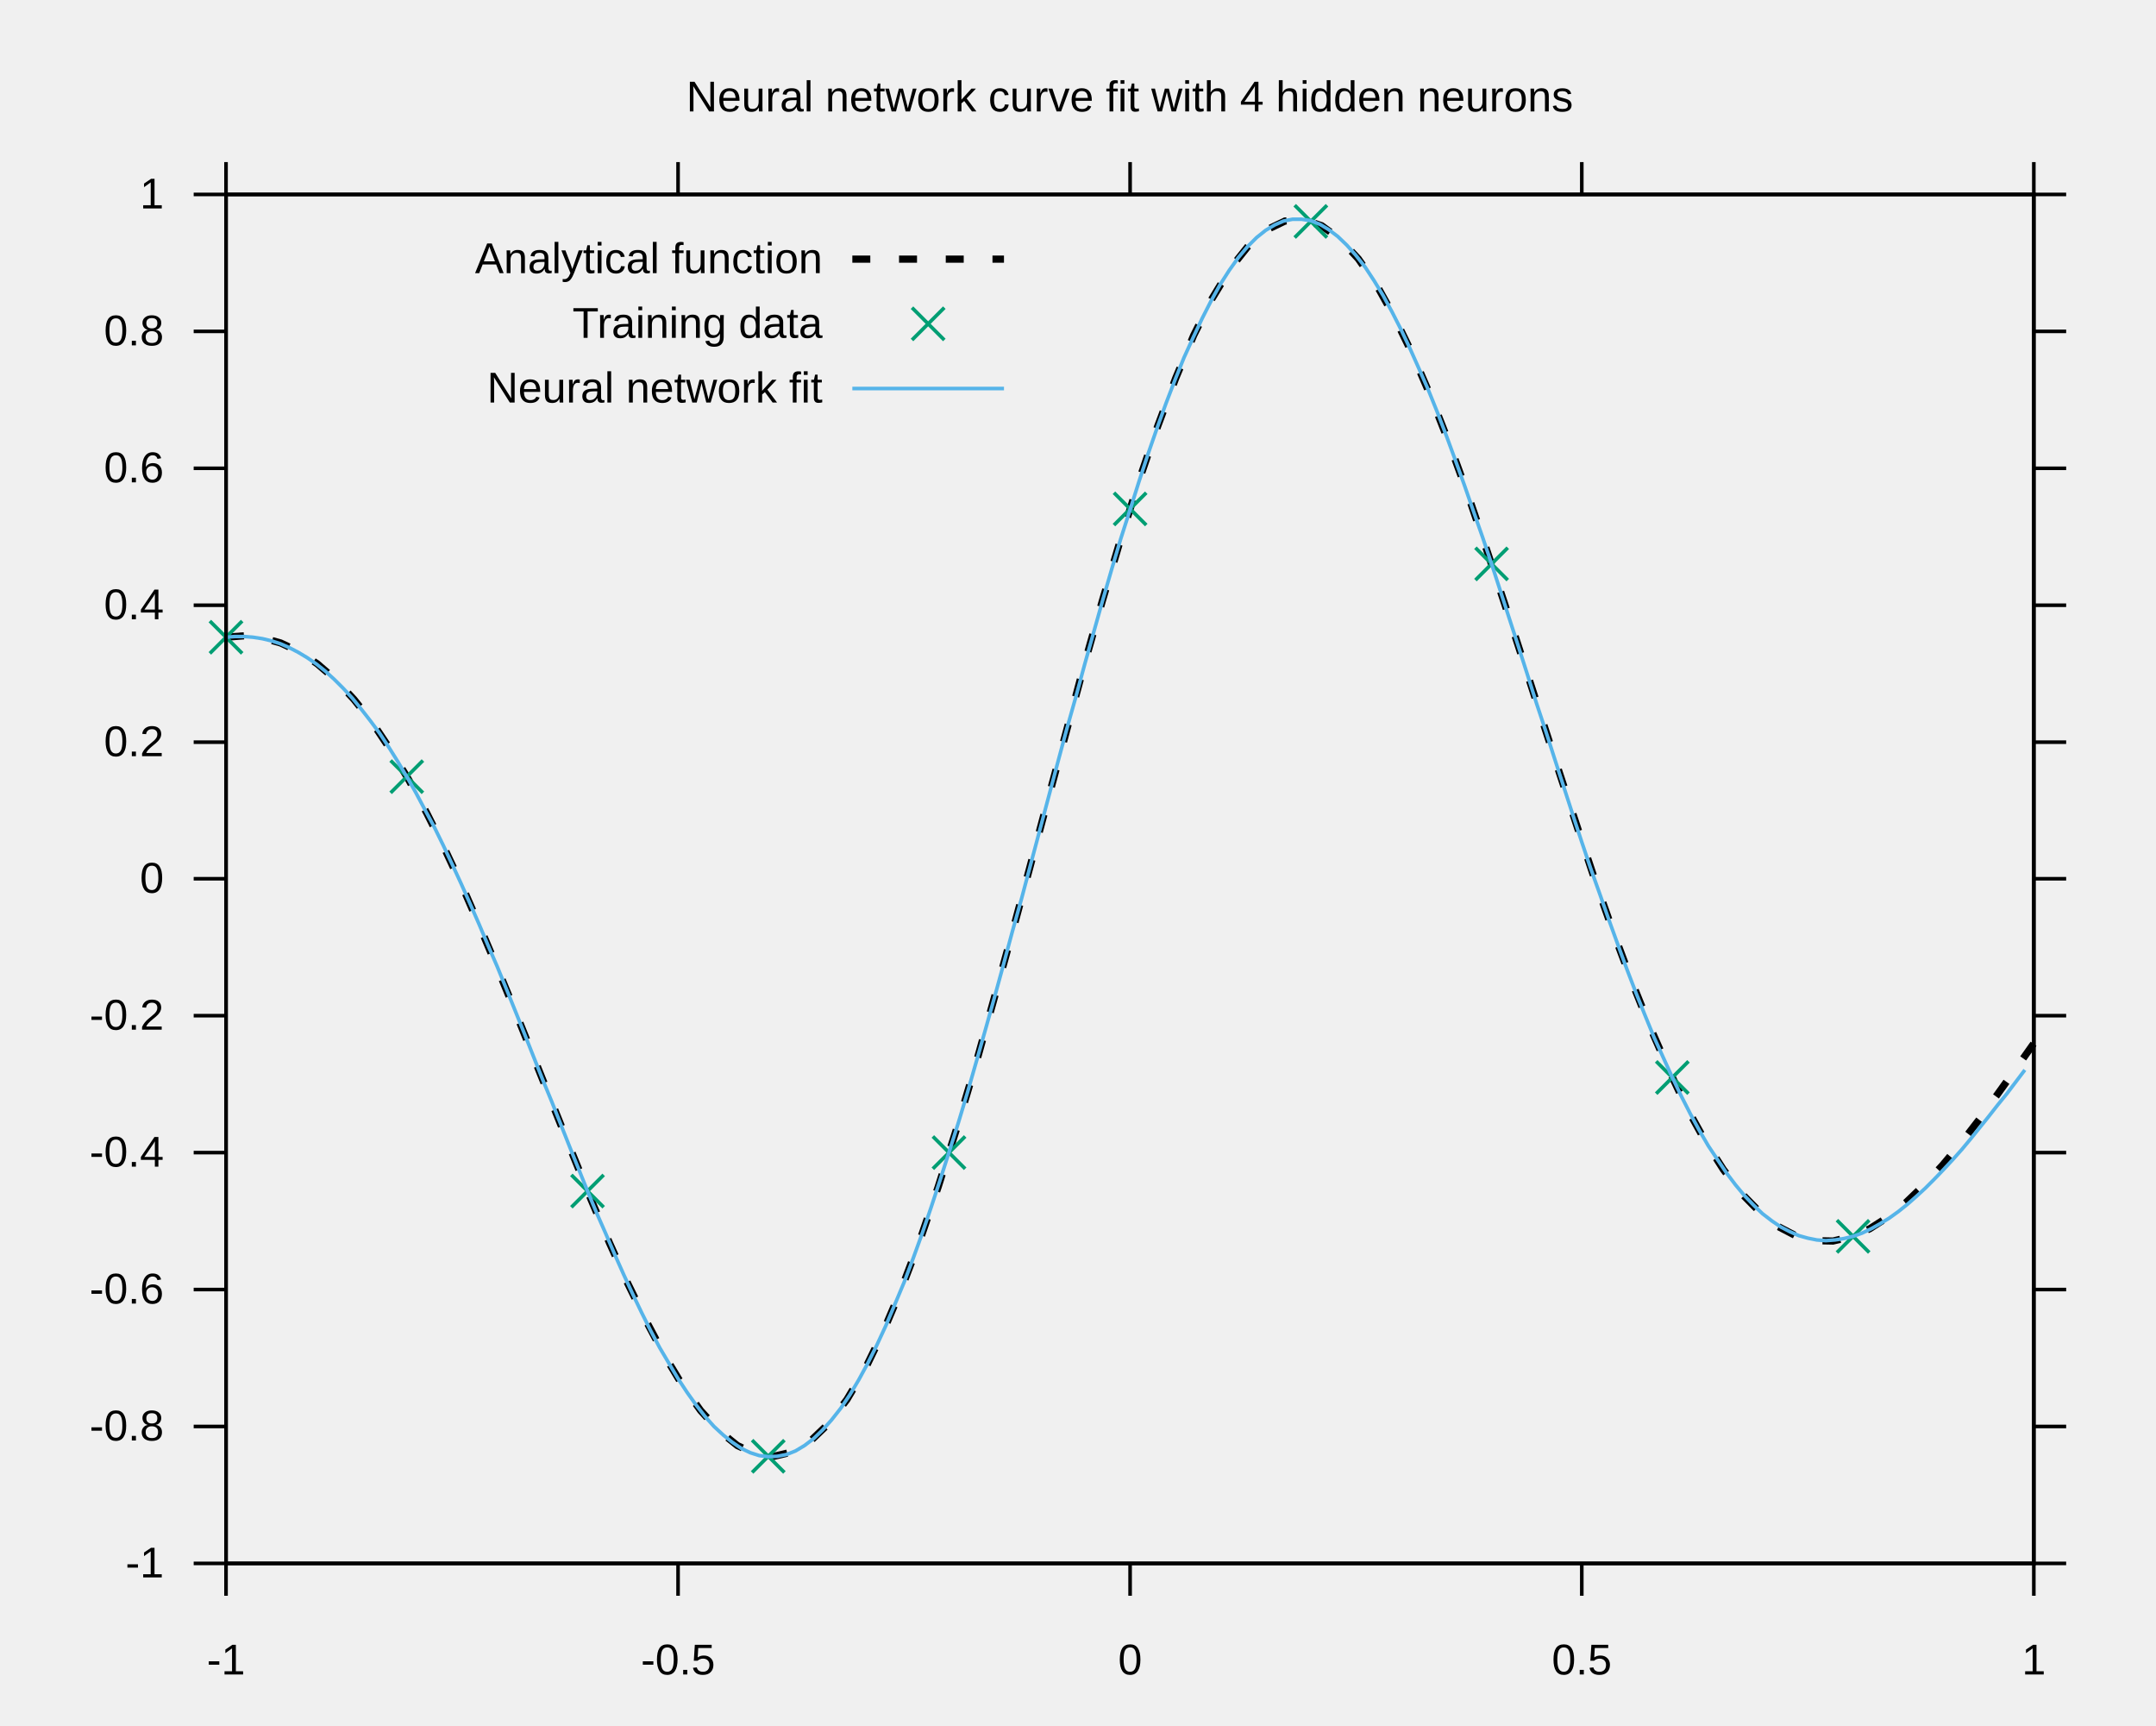
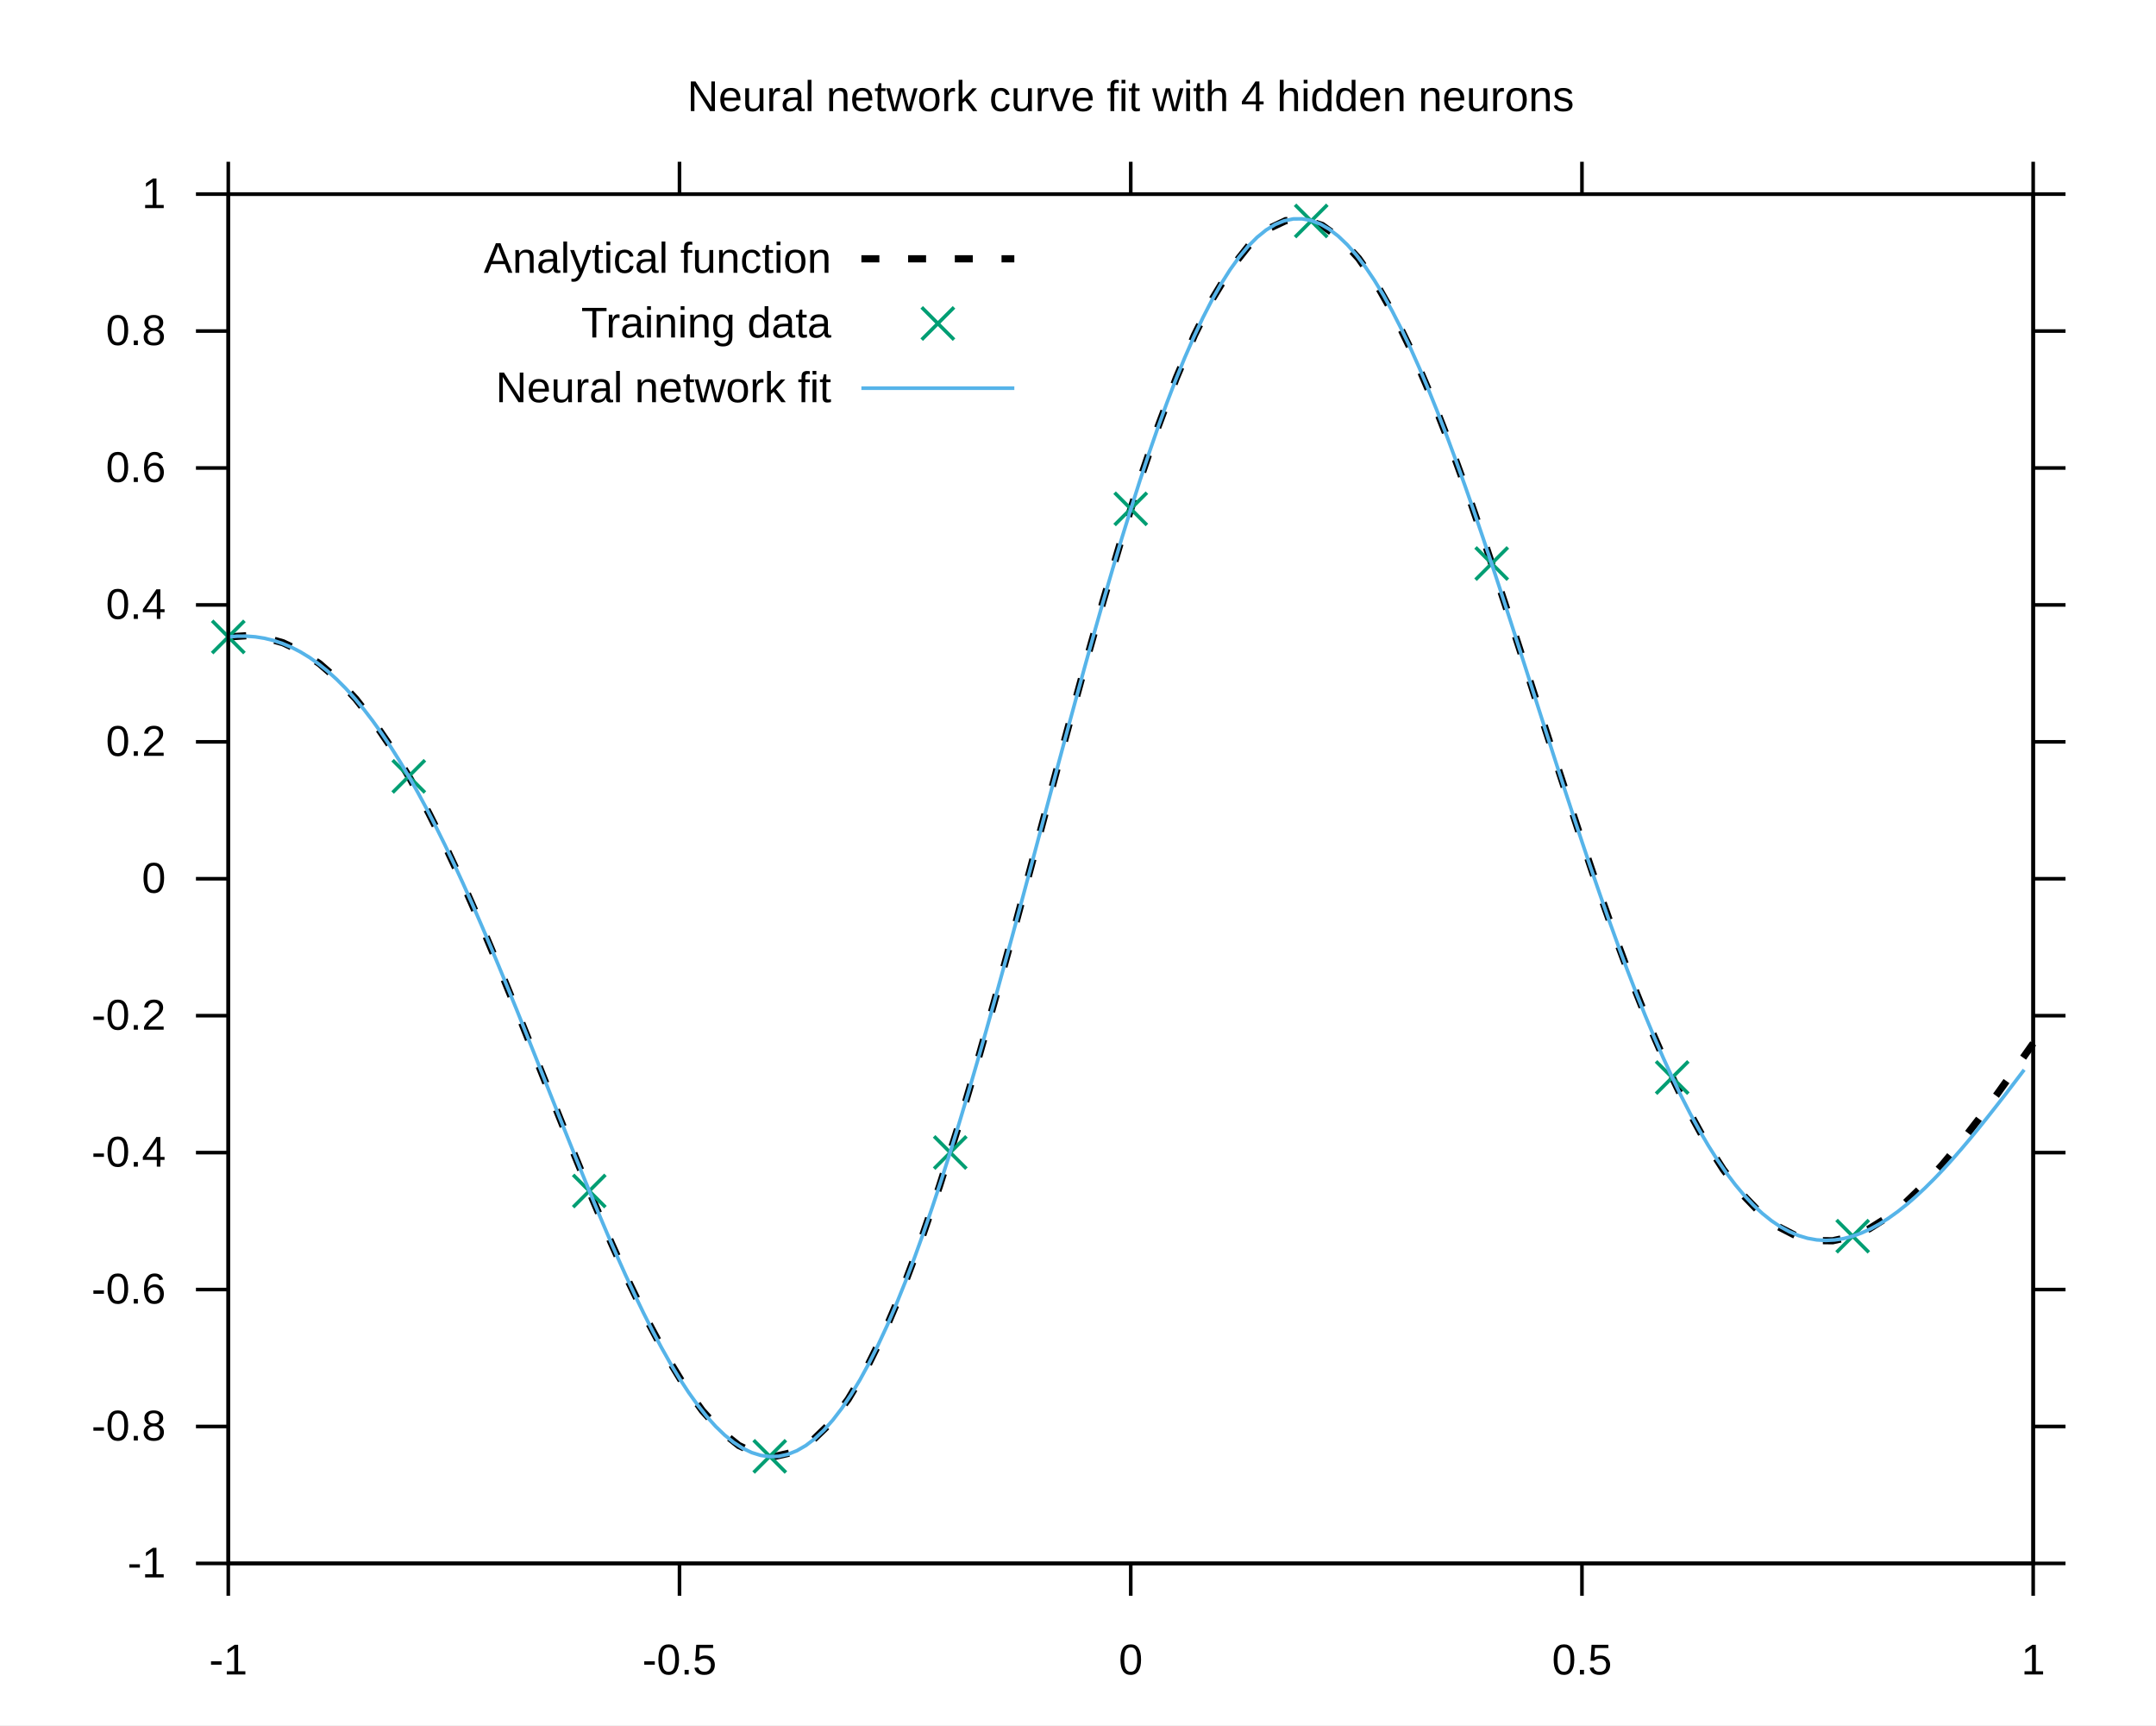
<svg xmlns="http://www.w3.org/2000/svg" xmlns:xlink="http://www.w3.org/1999/xlink" width="600" height="480" viewBox="0 0 600 480">
  <g id="gnuplot_canvas">
-     <rect x="0" y="0" width="600" height="480" fill="none" />
+     <rect x="0" y="0" width="600" height="480" fill="#ffffff" />
    <defs>
      <circle id="gpDot" r="0.5" stroke-width="0.5" stroke="currentColor" />
      <path id="gpPt0" stroke-width="0.222" stroke="currentColor" d="M-1,0 h2 M0,-1 v2" />
      <path id="gpPt1" stroke-width="0.222" stroke="currentColor" d="M-1,-1 L1,1 M1,-1 L-1,1" />
      <path id="gpPt2" stroke-width="0.222" stroke="currentColor" d="M-1,0 L1,0 M0,-1 L0,1 M-1,-1 L1,1 M-1,1 L1,-1" />
      <rect id="gpPt3" stroke-width="0.222" stroke="currentColor" x="-1" y="-1" width="2" height="2" />
      <rect id="gpPt4" stroke-width="0.222" stroke="currentColor" fill="currentColor" x="-1" y="-1" width="2" height="2" />
      <circle id="gpPt5" stroke-width="0.222" stroke="currentColor" cx="0" cy="0" r="1" />
      <use xlink:href="#gpPt5" id="gpPt6" fill="currentColor" stroke="none" />
      <path id="gpPt7" stroke-width="0.222" stroke="currentColor" d="M0,-1.33 L-1.33,0.67 L1.33,0.67 z" />
      <use xlink:href="#gpPt7" id="gpPt8" fill="currentColor" stroke="none" />
      <use xlink:href="#gpPt7" id="gpPt9" stroke="currentColor" transform="rotate(180)" />
      <use xlink:href="#gpPt9" id="gpPt10" fill="currentColor" stroke="none" />
      <use xlink:href="#gpPt3" id="gpPt11" stroke="currentColor" transform="rotate(45)" />
      <use xlink:href="#gpPt11" id="gpPt12" fill="currentColor" stroke="none" />
      <path id="gpPt13" stroke-width="0.222" stroke="currentColor" d="M0,1.330 L1.265,0.411 L0.782,-1.067 L-0.782,-1.076 L-1.265,0.411 z" />
      <use xlink:href="#gpPt13" id="gpPt14" fill="currentColor" stroke="none" />
      <filter id="textbox" filterUnits="objectBoundingBox" x="0" y="0" height="1" width="1">
-         <feFlood flood-color="white" flood-opacity="1" result="bgnd" />
+         <feFlood flood-color="#FFFFFF" flood-opacity="1" result="bgnd" />
        <feComposite in="SourceGraphic" in2="bgnd" operator="atop" />
      </filter>
      <filter id="greybox" filterUnits="objectBoundingBox" x="0" y="0" height="1" width="1">
        <feFlood flood-color="lightgrey" flood-opacity="1" result="grey" />
        <feComposite in="SourceGraphic" in2="grey" operator="atop" />
      </filter>
    </defs>
-     <g fill="none" color="white" stroke="currentColor" stroke-width="1.00" stroke-linecap="butt" stroke-linejoin="miter">
- </g>
-     <g fill="none" color="black" stroke="currentColor" stroke-width="1.00" stroke-linecap="butt" stroke-linejoin="miter">
-       <path stroke="black" d="M62.9,435.0 L53.9,435.0 M566.0,435.0 L575.0,435.0  " />
-       <g transform="translate(45.6,438.9)" stroke="none" fill="black" font-family="Arial" font-size="12.00" text-anchor="end">
+     <g fill="none" color="#FFFFFF" stroke="currentColor" stroke-width="1.00" stroke-linecap="butt" stroke-linejoin="miter">
+ </g>
+     <g fill="none" color="black" stroke="currentColor" stroke-width="1.00" stroke-linecap="butt" stroke-linejoin="miter">
+       <path stroke="black" d="M63.53,435.00 L54.53,435.00 M565.82,435.00 L574.82,435.00  " />
+       <g transform="translate(46.14,438.90)" stroke="none" fill="black" font-family="Arial" font-size="12.00" text-anchor="end">
        <text>
          <tspan font-family="Arial">-1</tspan>
        </text>
      </g>
    </g>
    <g fill="none" color="black" stroke="currentColor" stroke-width="1.00" stroke-linecap="butt" stroke-linejoin="miter">
-       <path stroke="black" d="M62.9,396.9 L53.9,396.9 M566.0,396.9 L575.0,396.9  " />
-       <g transform="translate(45.6,400.8)" stroke="none" fill="black" font-family="Arial" font-size="12.00" text-anchor="end">
+       <path stroke="black" d="M63.53,396.90 L54.53,396.90 M565.82,396.90 L574.82,396.90  " />
+       <g transform="translate(46.14,400.80)" stroke="none" fill="black" font-family="Arial" font-size="12.00" text-anchor="end">
        <text>
          <tspan font-family="Arial">-0.8</tspan>
        </text>
      </g>
    </g>
    <g fill="none" color="black" stroke="currentColor" stroke-width="1.00" stroke-linecap="butt" stroke-linejoin="miter">
-       <path stroke="black" d="M62.9,358.8 L53.9,358.8 M566.0,358.8 L575.0,358.8  " />
-       <g transform="translate(45.6,362.7)" stroke="none" fill="black" font-family="Arial" font-size="12.00" text-anchor="end">
+       <path stroke="black" d="M63.53,358.80 L54.53,358.80 M565.82,358.80 L574.82,358.80  " />
+       <g transform="translate(46.14,362.70)" stroke="none" fill="black" font-family="Arial" font-size="12.00" text-anchor="end">
        <text>
          <tspan font-family="Arial">-0.6</tspan>
        </text>
      </g>
    </g>
    <g fill="none" color="black" stroke="currentColor" stroke-width="1.00" stroke-linecap="butt" stroke-linejoin="miter">
-       <path stroke="black" d="M62.9,320.7 L53.9,320.7 M566.0,320.7 L575.0,320.7  " />
-       <g transform="translate(45.6,324.6)" stroke="none" fill="black" font-family="Arial" font-size="12.00" text-anchor="end">
+       <path stroke="black" d="M63.53,320.70 L54.53,320.70 M565.82,320.70 L574.82,320.70  " />
+       <g transform="translate(46.14,324.60)" stroke="none" fill="black" font-family="Arial" font-size="12.00" text-anchor="end">
        <text>
          <tspan font-family="Arial">-0.4</tspan>
        </text>
      </g>
    </g>
    <g fill="none" color="black" stroke="currentColor" stroke-width="1.00" stroke-linecap="butt" stroke-linejoin="miter">
-       <path stroke="black" d="M62.9,282.6 L53.9,282.6 M566.0,282.6 L575.0,282.6  " />
-       <g transform="translate(45.6,286.5)" stroke="none" fill="black" font-family="Arial" font-size="12.00" text-anchor="end">
+       <path stroke="black" d="M63.53,282.60 L54.53,282.60 M565.82,282.60 L574.82,282.60  " />
+       <g transform="translate(46.14,286.50)" stroke="none" fill="black" font-family="Arial" font-size="12.00" text-anchor="end">
        <text>
          <tspan font-family="Arial">-0.2</tspan>
        </text>
      </g>
    </g>
    <g fill="none" color="black" stroke="currentColor" stroke-width="1.00" stroke-linecap="butt" stroke-linejoin="miter">
-       <path stroke="black" d="M62.9,244.5 L53.9,244.5 M566.0,244.5 L575.0,244.5  " />
-       <g transform="translate(45.6,248.4)" stroke="none" fill="black" font-family="Arial" font-size="12.00" text-anchor="end">
+       <path stroke="black" d="M63.53,244.50 L54.53,244.50 M565.82,244.50 L574.82,244.50  " />
+       <g transform="translate(46.14,248.40)" stroke="none" fill="black" font-family="Arial" font-size="12.00" text-anchor="end">
        <text>
          <tspan font-family="Arial"> 0</tspan>
        </text>
      </g>
    </g>
    <g fill="none" color="black" stroke="currentColor" stroke-width="1.00" stroke-linecap="butt" stroke-linejoin="miter">
-       <path stroke="black" d="M62.9,206.5 L53.9,206.5 M566.0,206.5 L575.0,206.5  " />
-       <g transform="translate(45.6,210.4)" stroke="none" fill="black" font-family="Arial" font-size="12.00" text-anchor="end">
+       <path stroke="black" d="M63.53,206.41 L54.53,206.41 M565.82,206.41 L574.82,206.41  " />
+       <g transform="translate(46.14,210.31)" stroke="none" fill="black" font-family="Arial" font-size="12.00" text-anchor="end">
        <text>
          <tspan font-family="Arial"> 0.2</tspan>
        </text>
      </g>
    </g>
    <g fill="none" color="black" stroke="currentColor" stroke-width="1.00" stroke-linecap="butt" stroke-linejoin="miter">
-       <path stroke="black" d="M62.9,168.4 L53.9,168.4 M566.0,168.4 L575.0,168.4  " />
-       <g transform="translate(45.6,172.3)" stroke="none" fill="black" font-family="Arial" font-size="12.00" text-anchor="end">
+       <path stroke="black" d="M63.53,168.31 L54.53,168.31 M565.82,168.31 L574.82,168.31  " />
+       <g transform="translate(46.14,172.21)" stroke="none" fill="black" font-family="Arial" font-size="12.00" text-anchor="end">
        <text>
          <tspan font-family="Arial"> 0.4</tspan>
        </text>
      </g>
    </g>
    <g fill="none" color="black" stroke="currentColor" stroke-width="1.00" stroke-linecap="butt" stroke-linejoin="miter">
-       <path stroke="black" d="M62.9,130.3 L53.9,130.3 M566.0,130.3 L575.0,130.3  " />
-       <g transform="translate(45.6,134.2)" stroke="none" fill="black" font-family="Arial" font-size="12.00" text-anchor="end">
+       <path stroke="black" d="M63.53,130.21 L54.53,130.21 M565.82,130.21 L574.82,130.21  " />
+       <g transform="translate(46.14,134.11)" stroke="none" fill="black" font-family="Arial" font-size="12.00" text-anchor="end">
        <text>
          <tspan font-family="Arial"> 0.6</tspan>
        </text>
      </g>
    </g>
    <g fill="none" color="black" stroke="currentColor" stroke-width="1.00" stroke-linecap="butt" stroke-linejoin="miter">
-       <path stroke="black" d="M62.9,92.2 L53.9,92.2 M566.0,92.2 L575.0,92.2  " />
-       <g transform="translate(45.6,96.1)" stroke="none" fill="black" font-family="Arial" font-size="12.00" text-anchor="end">
+       <path stroke="black" d="M63.53,92.11 L54.53,92.11 M565.82,92.11 L574.82,92.11  " />
+       <g transform="translate(46.14,96.01)" stroke="none" fill="black" font-family="Arial" font-size="12.00" text-anchor="end">
        <text>
          <tspan font-family="Arial"> 0.8</tspan>
        </text>
      </g>
    </g>
    <g fill="none" color="black" stroke="currentColor" stroke-width="1.00" stroke-linecap="butt" stroke-linejoin="miter">
-       <path stroke="black" d="M62.9,54.1 L53.9,54.1 M566.0,54.1 L575.0,54.1  " />
-       <g transform="translate(45.6,58.0)" stroke="none" fill="black" font-family="Arial" font-size="12.00" text-anchor="end">
+       <path stroke="black" d="M63.53,54.01 L54.53,54.01 M565.82,54.01 L574.82,54.01  " />
+       <g transform="translate(46.14,57.91)" stroke="none" fill="black" font-family="Arial" font-size="12.00" text-anchor="end">
        <text>
          <tspan font-family="Arial"> 1</tspan>
        </text>
      </g>
    </g>
    <g fill="none" color="black" stroke="currentColor" stroke-width="1.00" stroke-linecap="butt" stroke-linejoin="miter">
-       <path stroke="black" d="M62.9,435.0 L62.9,444.0 M62.9,54.1 L62.9,45.1  " />
-       <g transform="translate(62.9,465.9)" stroke="none" fill="black" font-family="Arial" font-size="12.00" text-anchor="middle">
+       <path stroke="black" d="M63.53,435.00 L63.53,444.00 M63.53,54.01 L63.53,45.01  " />
+       <g transform="translate(63.53,465.90)" stroke="none" fill="black" font-family="Arial" font-size="12.00" text-anchor="middle">
        <text>
          <tspan font-family="Arial">-1</tspan>
        </text>
      </g>
    </g>
    <g fill="none" color="black" stroke="currentColor" stroke-width="1.00" stroke-linecap="butt" stroke-linejoin="miter">
-       <path stroke="black" d="M188.7,435.0 L188.7,444.0 M188.7,54.1 L188.7,45.1  " />
-       <g transform="translate(188.7,465.9)" stroke="none" fill="black" font-family="Arial" font-size="12.00" text-anchor="middle">
+       <path stroke="black" d="M189.10,435.00 L189.10,444.00 M189.10,54.01 L189.10,45.01  " />
+       <g transform="translate(189.10,465.90)" stroke="none" fill="black" font-family="Arial" font-size="12.00" text-anchor="middle">
        <text>
          <tspan font-family="Arial">-0.5</tspan>
        </text>
      </g>
    </g>
    <g fill="none" color="black" stroke="currentColor" stroke-width="1.00" stroke-linecap="butt" stroke-linejoin="miter">
-       <path stroke="black" d="M314.5,435.0 L314.5,444.0 M314.5,54.1 L314.5,45.1  " />
-       <g transform="translate(314.5,465.9)" stroke="none" fill="black" font-family="Arial" font-size="12.00" text-anchor="middle">
+       <path stroke="black" d="M314.68,435.00 L314.68,444.00 M314.68,54.01 L314.68,45.01  " />
+       <g transform="translate(314.68,465.90)" stroke="none" fill="black" font-family="Arial" font-size="12.00" text-anchor="middle">
        <text>
          <tspan font-family="Arial"> 0</tspan>
        </text>
      </g>
    </g>
    <g fill="none" color="black" stroke="currentColor" stroke-width="1.00" stroke-linecap="butt" stroke-linejoin="miter">
-       <path stroke="black" d="M440.2,435.0 L440.2,444.0 M440.2,54.1 L440.2,45.1  " />
-       <g transform="translate(440.2,465.9)" stroke="none" fill="black" font-family="Arial" font-size="12.00" text-anchor="middle">
+       <path stroke="black" d="M440.25,435.00 L440.25,444.00 M440.25,54.01 L440.25,45.01  " />
+       <g transform="translate(440.25,465.90)" stroke="none" fill="black" font-family="Arial" font-size="12.00" text-anchor="middle">
        <text>
          <tspan font-family="Arial"> 0.5</tspan>
        </text>
      </g>
    </g>
    <g fill="none" color="black" stroke="currentColor" stroke-width="1.00" stroke-linecap="butt" stroke-linejoin="miter">
-       <path stroke="black" d="M566.0,435.0 L566.0,444.0 M566.0,54.1 L566.0,45.1  " />
-       <g transform="translate(566.0,465.9)" stroke="none" fill="black" font-family="Arial" font-size="12.00" text-anchor="middle">
+       <path stroke="black" d="M565.82,435.00 L565.82,444.00 M565.82,54.01 L565.82,45.01  " />
+       <g transform="translate(565.82,465.90)" stroke="none" fill="black" font-family="Arial" font-size="12.00" text-anchor="middle">
        <text>
          <tspan font-family="Arial"> 1</tspan>
        </text>
      </g>
    </g>
    <g fill="none" color="black" stroke="currentColor" stroke-width="1.00" stroke-linecap="butt" stroke-linejoin="miter">
</g>
    <g fill="none" color="black" stroke="currentColor" stroke-width="1.00" stroke-linecap="butt" stroke-linejoin="miter">
-       <path stroke="black" d="M62.9,54.1 L62.9,435.0 L566.0,435.0 L566.0,54.1 L62.9,54.1 Z  " />
-     </g>
-     <g fill="none" color="black" stroke="currentColor" stroke-width="1.00" stroke-linecap="butt" stroke-linejoin="miter">
-       <g transform="translate(314.4,31.0)" stroke="none" fill="black" font-family="Arial" font-size="12.00" text-anchor="middle">
-         <text>
-           <tspan font-family="Arial">Neural network curve fit with 4 hidden neurons</tspan>
-         </text>
-       </g>
+       <path stroke="black" d="M63.53,54.01 L63.53,435.00 L565.82,435.00 L565.82,54.01 L63.53,54.01 Z  " />
    </g>
    <g fill="none" color="black" stroke="currentColor" stroke-width="1.00" stroke-linecap="butt" stroke-linejoin="miter">
</g>
    <g id="gnuplot_plot_1">
-       <g fill="none" color="white" stroke="currentColor" stroke-width="2.00" stroke-linecap="butt" stroke-linejoin="miter">
+       <g fill="none" color="#FFFFFF" stroke="black" stroke-width="2.00" stroke-linecap="butt" stroke-linejoin="miter">
</g>
      <g fill="none" color="black" stroke="currentColor" stroke-width="2.00" stroke-linecap="butt" stroke-linejoin="miter">
-         <g transform="translate(228.9,76.0)" stroke="none" fill="black" font-family="Arial" font-size="12.00" text-anchor="end">
+         <g transform="translate(231.33,75.91)" stroke="none" fill="black" font-family="Arial" font-size="12.00" text-anchor="end">
          <text>
            <tspan font-family="Arial">Analytical function</tspan>
          </text>
        </g>
      </g>
      <g fill="none" color="black" stroke="currentColor" stroke-width="2.00" stroke-linecap="butt" stroke-linejoin="miter">
-         <path stroke="rgb(  0,   0,   0)" stroke-dasharray=" 5,8" d="M237.2,72.1 L279.4,72.1 M62.9,177.3 L68.0,176.9 L73.1,177.5 L78.1,178.9 L83.2,181.3 L88.3,184.7   L93.4,189.1 L98.5,194.6 L103.6,201.0 L108.6,208.5 L113.7,216.9 L118.8,226.3 L123.9,236.5 L129.0,247.4   L134.0,258.9 L139.1,271.0 L144.2,283.4 L149.3,296.1 L154.4,308.8 L159.5,321.5 L164.5,333.8 L169.6,345.8   L174.7,357.1 L179.8,367.5 L184.9,377.1 L189.9,385.4 L195.0,392.5 L200.1,398.1 L205.2,402.2 L210.3,404.6   L215.4,405.2 L220.4,404.0 L225.5,401.0 L230.6,396.1 L235.7,389.4 L240.8,380.8 L245.8,370.5 L250.9,358.5   L256.0,345.1 L261.1,330.2 L266.2,314.1 L271.3,297.0 L276.3,279.1 L281.4,260.6 L286.5,241.7 L291.6,222.6   L296.7,203.7 L301.7,185.1 L306.8,167.1 L311.9,149.9 L317.0,133.7 L322.1,118.8 L327.2,105.2 L332.2,93.3   L337.3,83.1 L342.4,74.7 L347.5,68.3 L352.6,63.9 L357.6,61.5 L362.7,61.1 L367.8,62.8 L372.9,66.5   L378.0,72.0 L383.1,79.3 L388.1,88.3 L393.2,98.8 L398.3,110.6 L403.4,123.6 L408.5,137.6 L413.5,152.3   L418.6,167.6 L423.7,183.3 L428.8,199.1 L433.9,214.8 L439.0,230.3 L444.0,245.3 L449.1,259.7 L454.2,273.3   L459.3,286.0 L464.4,297.6 L469.4,308.2 L474.5,317.4 L479.6,325.4 L484.7,332.1 L489.8,337.3 L494.9,341.3   L499.9,343.9 L505.0,345.2 L510.1,345.3 L515.2,344.1 L520.3,341.9 L525.3,338.7 L530.4,334.6 L535.5,329.7   L540.6,324.2 L545.7,318.1 L550.8,311.5 L555.8,304.6 L560.9,297.5 L566.0,290.3  " />
+         <path stroke="rgb(  0,   0,   0)" stroke-dasharray=" 5,8" d="M239.72,72.01 L282.28,72.01 M63.53,177.22 L68.60,176.88 L73.68,177.41 L78.75,178.84 L83.82,181.25 L88.90,184.64   L93.97,189.06 L99.05,194.51 L104.12,200.99 L109.19,208.46 L114.27,216.90 L119.34,226.24 L124.41,236.41 L129.49,247.33   L134.56,258.88 L139.63,270.94 L144.71,283.39 L149.78,296.06 L154.86,308.80 L159.93,321.45 L165.00,333.82 L170.08,345.75   L175.15,357.04 L180.22,367.53 L185.30,377.04 L190.37,385.41 L195.44,392.48 L200.52,398.11 L205.59,402.18 L210.67,404.57   L215.74,405.21 L220.81,404.04 L225.89,401.00 L230.96,396.10 L236.03,389.35 L241.11,380.78 L246.18,370.48 L251.25,358.52   L256.33,345.04 L261.40,330.18 L266.48,314.11 L271.55,297.00 L276.62,279.08 L281.70,260.54 L286.77,241.64 L291.84,222.59   L296.92,203.65 L301.99,185.05 L307.06,167.02 L312.14,149.81 L317.21,133.63 L322.29,118.68 L327.36,105.15 L332.43,93.21   L337.51,82.99 L342.58,74.63 L347.65,68.20 L352.73,63.78 L357.80,61.39 L362.87,61.05 L367.95,62.73 L373.02,66.37   L378.10,71.91 L383.17,79.23 L388.24,88.21 L393.32,98.70 L398.39,110.54 L403.46,123.54 L408.54,137.52 L413.61,152.26   L418.68,167.56 L423.76,183.21 L428.83,199.00 L433.91,214.73 L438.98,230.21 L444.05,245.23 L449.13,259.63 L454.20,273.26   L459.27,285.96 L464.35,297.62 L469.42,308.12 L474.49,317.40 L479.57,325.38 L484.64,332.03 L489.72,337.32 L494.79,341.26   L499.86,343.86 L504.94,345.17 L510.01,345.23 L515.08,344.12 L520.16,341.91 L525.23,338.71 L530.30,334.61 L535.38,329.72   L540.45,324.16 L545.53,318.04 L550.60,311.48 L555.67,304.60 L560.75,297.50 L565.82,290.31  " />
      </g>
    </g>
    <g id="gnuplot_plot_2">
-       <g fill="none" color="white" stroke="rgb(  0,   0,   0)" stroke-width="1.00" stroke-linecap="butt" stroke-linejoin="miter">
- </g>
-       <g fill="none" color="black" stroke="currentColor" stroke-width="1.00" stroke-linecap="butt" stroke-linejoin="miter">
-         <g transform="translate(228.9,94.0)" stroke="none" fill="black" font-family="Arial" font-size="12.00" text-anchor="end">
+       <g fill="none" color="#FFFFFF" stroke="rgb(  0,   0,   0)" stroke-width="1.00" stroke-linecap="butt" stroke-linejoin="miter">
+ </g>
+       <g fill="none" color="black" stroke="currentColor" stroke-width="1.00" stroke-linecap="butt" stroke-linejoin="miter">
+         <g transform="translate(231.33,93.91)" stroke="none" fill="black" font-family="Arial" font-size="12.00" text-anchor="end">
          <text>
            <tspan font-family="Arial">Training data</tspan>
          </text>
        </g>
      </g>
      <g fill="none" color="black" stroke="currentColor" stroke-width="1.00" stroke-linecap="butt" stroke-linejoin="miter">
-         <use xlink:href="#gpPt1" transform="translate(62.9,177.3) scale(4.50)" color="rgb(  0, 158, 115)" />
-         <use xlink:href="#gpPt1" transform="translate(113.2,216.1) scale(4.50)" color="rgb(  0, 158, 115)" />
-         <use xlink:href="#gpPt1" transform="translate(163.5,331.4) scale(4.50)" color="rgb(  0, 158, 115)" />
-         <use xlink:href="#gpPt1" transform="translate(213.8,405.2) scale(4.50)" color="rgb(  0, 158, 115)" />
-         <use xlink:href="#gpPt1" transform="translate(264.1,320.7) scale(4.50)" color="rgb(  0, 158, 115)" />
-         <use xlink:href="#gpPt1" transform="translate(314.5,141.6) scale(4.50)" color="rgb(  0, 158, 115)" />
-         <use xlink:href="#gpPt1" transform="translate(364.8,61.6) scale(4.50)" color="rgb(  0, 158, 115)" />
-         <use xlink:href="#gpPt1" transform="translate(415.1,156.9) scale(4.50)" color="rgb(  0, 158, 115)" />
-         <use xlink:href="#gpPt1" transform="translate(465.4,299.8) scale(4.50)" color="rgb(  0, 158, 115)" />
-         <use xlink:href="#gpPt1" transform="translate(515.7,344.0) scale(4.50)" color="rgb(  0, 158, 115)" />
-         <use xlink:href="#gpPt1" transform="translate(258.3,90.1) scale(4.50)" color="rgb(  0, 158, 115)" />
+         <use xlink:href="#gpPt1" transform="translate(63.53,177.22) scale(4.50)" color="rgb(  0, 158, 115)" />
+         <use xlink:href="#gpPt1" transform="translate(113.76,216.01) scale(4.50)" color="rgb(  0, 158, 115)" />
+         <use xlink:href="#gpPt1" transform="translate(163.99,331.38) scale(4.50)" color="rgb(  0, 158, 115)" />
+         <use xlink:href="#gpPt1" transform="translate(214.22,405.21) scale(4.50)" color="rgb(  0, 158, 115)" />
+         <use xlink:href="#gpPt1" transform="translate(264.45,320.67) scale(4.50)" color="rgb(  0, 158, 115)" />
+         <use xlink:href="#gpPt1" transform="translate(314.68,141.58) scale(4.50)" color="rgb(  0, 158, 115)" />
+         <use xlink:href="#gpPt1" transform="translate(364.90,61.48) scale(4.50)" color="rgb(  0, 158, 115)" />
+         <use xlink:href="#gpPt1" transform="translate(415.13,156.80) scale(4.50)" color="rgb(  0, 158, 115)" />
+         <use xlink:href="#gpPt1" transform="translate(465.36,299.81) scale(4.50)" color="rgb(  0, 158, 115)" />
+         <use xlink:href="#gpPt1" transform="translate(515.59,343.95) scale(4.50)" color="rgb(  0, 158, 115)" />
+         <use xlink:href="#gpPt1" transform="translate(261.00,90.01) scale(4.50)" color="rgb(  0, 158, 115)" />
      </g>
    </g>
    <g id="gnuplot_plot_3">
      <g fill="none" color="black" stroke="currentColor" stroke-width="1.00" stroke-linecap="butt" stroke-linejoin="miter">
-         <g transform="translate(228.9,112.0)" stroke="none" fill="black" font-family="Arial" font-size="12.00" text-anchor="end">
+         <g transform="translate(231.33,111.91)" stroke="none" fill="black" font-family="Arial" font-size="12.00" text-anchor="end">
          <text>
            <tspan font-family="Arial">Neural network fit</tspan>
          </text>
        </g>
      </g>
      <g fill="none" color="black" stroke="currentColor" stroke-width="1.00" stroke-linecap="butt" stroke-linejoin="miter">
-         <path stroke="rgb( 86, 180, 233)" d="M237.2,108.1 L279.4,108.1 M62.9,177.3 L65.4,177.1 L67.9,177.1 L70.4,177.3 L73.0,177.7 L75.5,178.3   L78.0,179.1 L80.5,180.2 L83.0,181.5 L85.5,183.0 L88.1,184.8 L90.6,186.8 L93.1,189.1 L95.6,191.6   L98.1,194.3 L100.6,197.4 L103.1,200.6 L105.7,204.1 L108.2,207.9 L110.7,211.9 L113.2,216.1 L115.7,220.5   L118.2,225.2 L120.8,230.0 L123.3,235.1 L125.8,240.4 L128.3,245.8 L130.8,251.4 L133.3,257.1 L135.8,263.0   L138.4,269.0 L140.9,275.1 L143.4,281.3 L145.9,287.5 L148.4,293.8 L150.9,300.1 L153.5,306.4 L156.0,312.7   L158.5,319.0 L161.0,325.2 L163.5,331.4 L166.0,337.4 L168.6,343.3 L171.1,349.1 L173.6,354.7 L176.1,360.1   L178.6,365.3 L181.1,370.3 L183.6,375.0 L186.2,379.4 L188.7,383.6 L191.2,387.4 L193.7,390.9 L196.2,394.1   L198.7,396.9 L201.3,399.3 L203.8,401.3 L206.3,403.0 L208.8,404.2 L211.3,405.0 L213.8,405.3 L216.3,405.2   L218.9,404.7 L221.4,403.7 L223.9,402.2 L226.4,400.3 L228.9,397.9 L231.4,395.1 L234.0,391.8 L236.5,388.1   L239.0,383.9 L241.5,379.3 L244.0,374.3 L246.5,368.9 L249.0,363.0 L251.6,356.8 L254.1,350.2 L256.6,343.3   L259.1,336.0 L261.6,328.4 L264.1,320.6 L266.7,312.4 L269.2,304.1 L271.7,295.4 L274.2,286.6 L276.7,277.7   L279.2,268.6 L281.7,259.3 L284.3,250.0 L286.8,240.6 L289.3,231.2 L291.8,221.8 L294.3,212.4 L296.8,203.1   L299.4,193.9 L301.9,184.7 L304.4,175.8 L306.9,166.9 L309.4,158.3 L311.9,149.9 L314.5,141.8 L317.0,133.9   L319.5,126.3 L322.0,119.1 L324.5,112.2 L327.0,105.7 L329.5,99.5 L332.1,93.8 L334.6,88.5 L337.1,83.6   L339.6,79.1 L342.1,75.2 L344.6,71.7 L347.2,68.6 L349.7,66.1 L352.2,64.1 L354.7,62.6 L357.2,61.5   L359.7,61.0 L362.2,61.0 L364.8,61.4 L367.3,62.4 L369.8,63.9 L372.3,65.8 L374.8,68.2 L377.3,71.0   L379.9,74.3 L382.4,78.1 L384.9,82.2 L387.4,86.8 L389.9,91.7 L392.4,97.0 L394.9,102.6 L397.5,108.5   L400.0,114.7 L402.5,121.2 L405.0,128.0 L407.5,134.9 L410.0,142.1 L412.6,149.5 L415.1,156.9 L417.6,164.6   L420.1,172.3 L422.6,180.0 L425.1,187.8 L427.6,195.7 L430.2,203.5 L432.7,211.3 L435.2,219.0 L437.7,226.7   L440.2,234.3 L442.7,241.7 L445.3,249.0 L447.8,256.1 L450.3,263.0 L452.8,269.8 L455.3,276.3 L457.8,282.5   L460.3,288.6 L462.9,294.3 L465.4,299.8 L467.9,305.0 L470.4,309.9 L472.9,314.5 L475.4,318.8 L478.0,322.7   L480.5,326.4 L483.0,329.7 L485.5,332.7 L488.0,335.3 L490.5,337.7 L493.1,339.7 L495.6,341.4 L498.1,342.7   L500.6,343.8 L503.1,344.5 L505.6,345.0 L508.1,345.2 L510.7,345.0 L513.2,344.6 L515.7,344.0 L518.2,343.1   L520.7,341.9 L523.2,340.5 L525.8,338.9 L528.3,337.1 L530.8,335.1 L533.3,332.9 L535.8,330.6 L538.3,328.1   L540.8,325.5 L543.4,322.7 L545.9,319.9 L548.4,316.9 L550.9,313.8 L553.4,310.7 L555.9,307.5 L558.5,304.3   L561.0,301.0 L563.5,297.7  " />
-       </g>
-     </g>
-     <g fill="none" color="white" stroke="rgb( 86, 180, 233)" stroke-width="2.00" stroke-linecap="butt" stroke-linejoin="miter">
+         <path stroke="rgb( 86, 180, 233)" d="M239.72,108.01 L282.28,108.01 M63.53,177.22 L66.04,177.01 L68.55,177.00 L71.06,177.19 L73.58,177.59 L76.09,178.20   L78.60,179.04 L81.11,180.10 L83.62,181.40 L86.13,182.93 L88.64,184.71 L91.16,186.73 L93.67,189.00 L96.18,191.51   L98.69,194.28 L101.20,197.30 L103.71,200.56 L106.22,204.07 L108.74,207.82 L111.25,211.80 L113.76,216.02 L116.27,220.47   L118.78,225.13 L121.29,230.00 L123.80,235.06 L126.32,240.32 L128.83,245.75 L131.34,251.34 L133.85,257.09 L136.36,262.96   L138.87,268.96 L141.38,275.05 L143.90,281.23 L146.41,287.47 L148.92,293.76 L151.43,300.08 L153.94,306.40 L156.45,312.71   L158.97,318.98 L161.48,325.20 L163.99,331.34 L166.50,337.37 L169.01,343.29 L171.52,349.05 L174.03,354.65 L176.55,360.07   L179.06,365.27 L181.57,370.24 L184.08,374.95 L186.59,379.40 L189.10,383.55 L191.61,387.39 L194.13,390.90 L196.64,394.07   L199.15,396.87 L201.66,399.29 L204.17,401.32 L206.68,402.95 L209.19,404.16 L211.71,404.94 L214.22,405.29 L216.73,405.19   L219.24,404.65 L221.75,403.65 L224.26,402.20 L226.77,400.28 L229.29,397.91 L231.80,395.08 L234.31,391.80 L236.82,388.07   L239.33,383.91 L241.84,379.30 L244.35,374.28 L246.87,368.85 L249.38,363.01 L251.89,356.79 L254.40,350.21 L256.91,343.27   L259.42,336.00 L261.93,328.42 L264.45,320.55 L266.96,312.41 L269.47,304.02 L271.98,295.41 L274.49,286.61 L277.00,277.64   L279.51,268.52 L282.03,259.29 L284.54,249.97 L287.05,240.59 L289.56,231.18 L292.07,221.77 L294.58,212.38 L297.09,203.06   L299.61,193.81 L302.12,184.68 L304.63,175.69 L307.14,166.88 L309.65,158.26 L312.16,149.86 L314.68,141.72 L317.19,133.85   L319.70,126.28 L322.21,119.03 L324.72,112.13 L327.23,105.59 L329.74,99.44 L332.26,93.70 L334.77,88.37 L337.28,83.48   L339.79,79.05 L342.30,75.07 L344.81,71.58 L347.32,68.56 L349.84,66.03 L352.35,64.00 L354.86,62.47 L357.37,61.44   L359.88,60.91 L362.39,60.89 L364.90,61.36 L367.42,62.33 L369.93,63.78 L372.44,65.71 L374.95,68.11 L377.46,70.96   L379.97,74.26 L382.48,77.99 L385.00,82.13 L387.51,86.68 L390.02,91.60 L392.53,96.87 L395.04,102.49 L397.55,108.43   L400.06,114.66 L402.58,121.16 L405.09,127.91 L407.60,134.88 L410.11,142.05 L412.62,149.39 L415.13,156.88 L417.64,164.49   L420.16,172.19 L422.67,179.97 L425.18,187.79 L427.69,195.62 L430.20,203.45 L432.71,211.25 L435.22,218.99 L437.74,226.65   L440.25,234.20 L442.76,241.64 L445.27,248.92 L447.78,256.05 L450.29,262.98 L452.80,269.72 L455.32,276.23 L457.83,282.50   L460.34,288.53 L462.85,294.29 L465.36,299.77 L467.87,304.97 L470.38,309.87 L472.90,314.46 L475.41,318.74 L477.92,322.71   L480.43,326.35 L482.94,329.66 L485.45,332.65 L487.97,335.32 L490.48,337.65 L492.99,339.66 L495.50,341.35 L498.01,342.72   L500.52,343.78 L503.03,344.53 L505.55,344.98 L508.06,345.14 L510.57,345.01 L513.08,344.62 L515.59,343.96 L518.10,343.04   L520.61,341.89 L523.13,340.51 L525.64,338.90 L528.15,337.10 L530.66,335.10 L533.17,332.92 L535.68,330.58 L538.19,328.09   L540.71,325.46 L543.22,322.70 L545.73,319.83 L548.24,316.86 L550.75,313.80 L553.26,310.67 L555.77,307.48 L558.29,304.24   L560.80,300.96 L563.31,297.66  " />
+       </g>
+     </g>
+     <g fill="none" color="#FFFFFF" stroke="rgb( 86, 180, 233)" stroke-width="2.00" stroke-linecap="butt" stroke-linejoin="miter">
</g>
    <g fill="none" color="black" stroke="currentColor" stroke-width="2.00" stroke-linecap="butt" stroke-linejoin="miter">
</g>
    <g fill="none" color="black" stroke="black" stroke-width="1.00" stroke-linecap="butt" stroke-linejoin="miter">
</g>
    <g fill="none" color="black" stroke="currentColor" stroke-width="1.00" stroke-linecap="butt" stroke-linejoin="miter">
-       <path stroke="black" d="M62.9,54.1 L62.9,435.0 L566.0,435.0 L566.0,54.1 L62.9,54.1 Z  " />
+       <path stroke="black" d="M63.53,54.01 L63.53,435.00 L565.82,435.00 L565.82,54.01 L63.53,54.01 Z  " />
+     </g>
+     <g fill="none" color="black" stroke="currentColor" stroke-width="1.00" stroke-linecap="butt" stroke-linejoin="miter">
+       <g transform="translate(314.67,30.91)" stroke="none" fill="black" font-family="Arial" font-size="12.00" text-anchor="middle">
+         <text>
+           <tspan font-family="Arial">Neural network curve fit with 4 hidden neurons</tspan>
+         </text>
+       </g>
    </g>
    <g fill="none" color="black" stroke="currentColor" stroke-width="1.00" stroke-linecap="butt" stroke-linejoin="miter">
</g>
  </g>
</svg>
